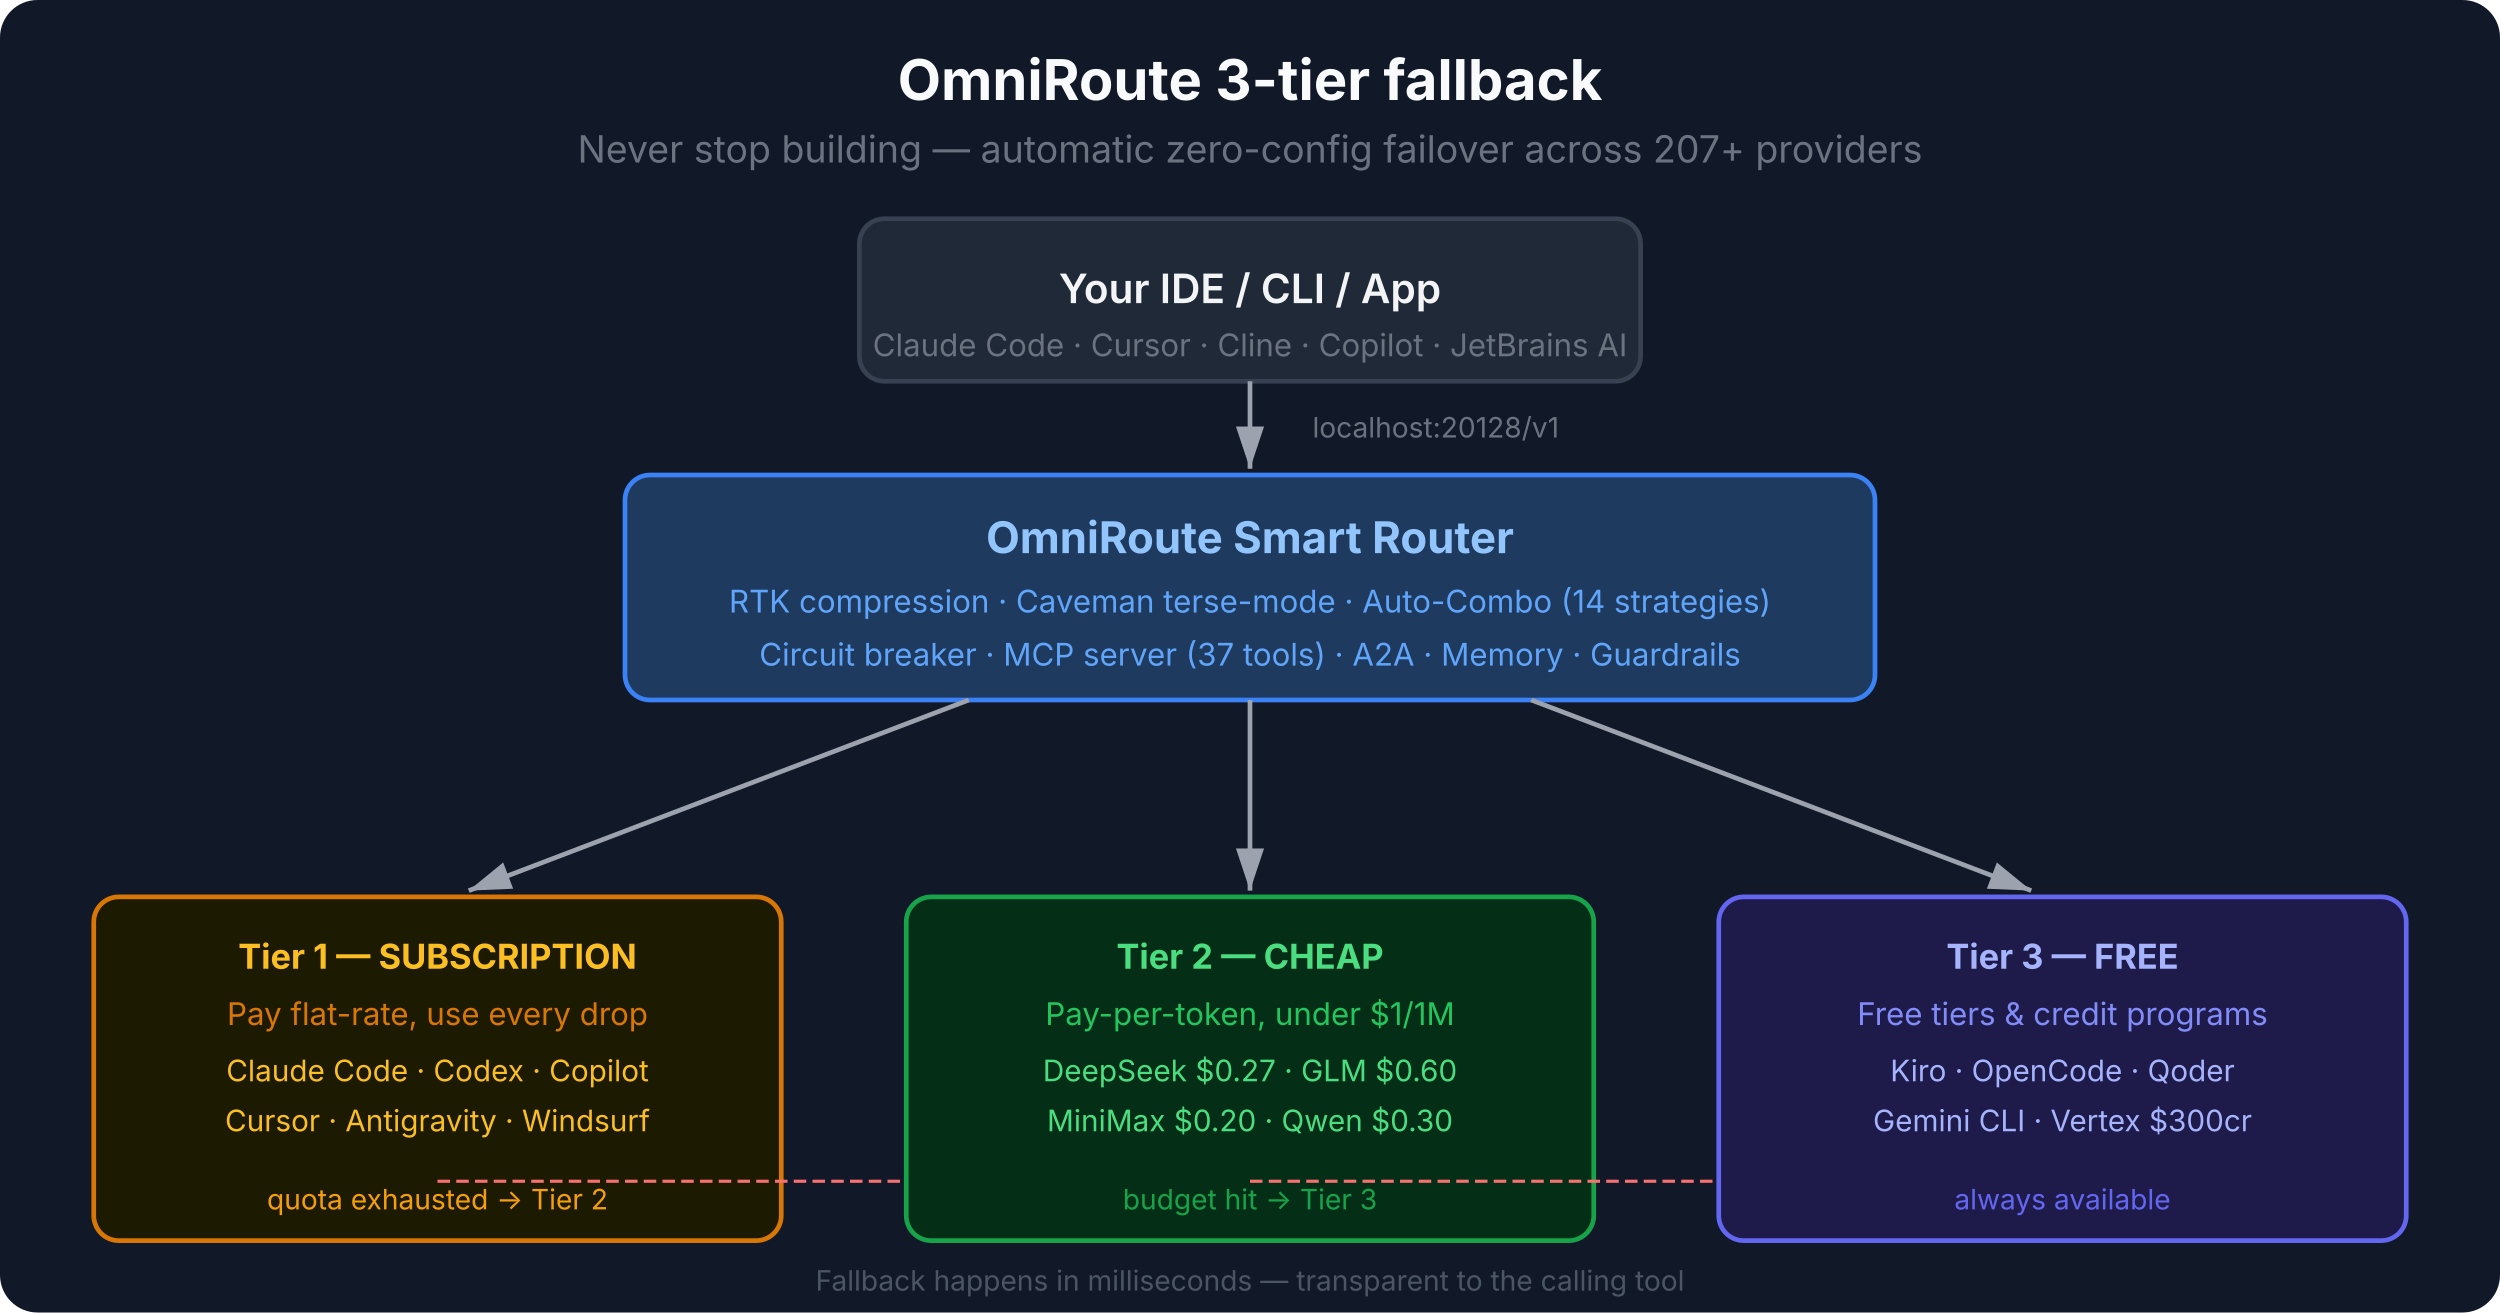
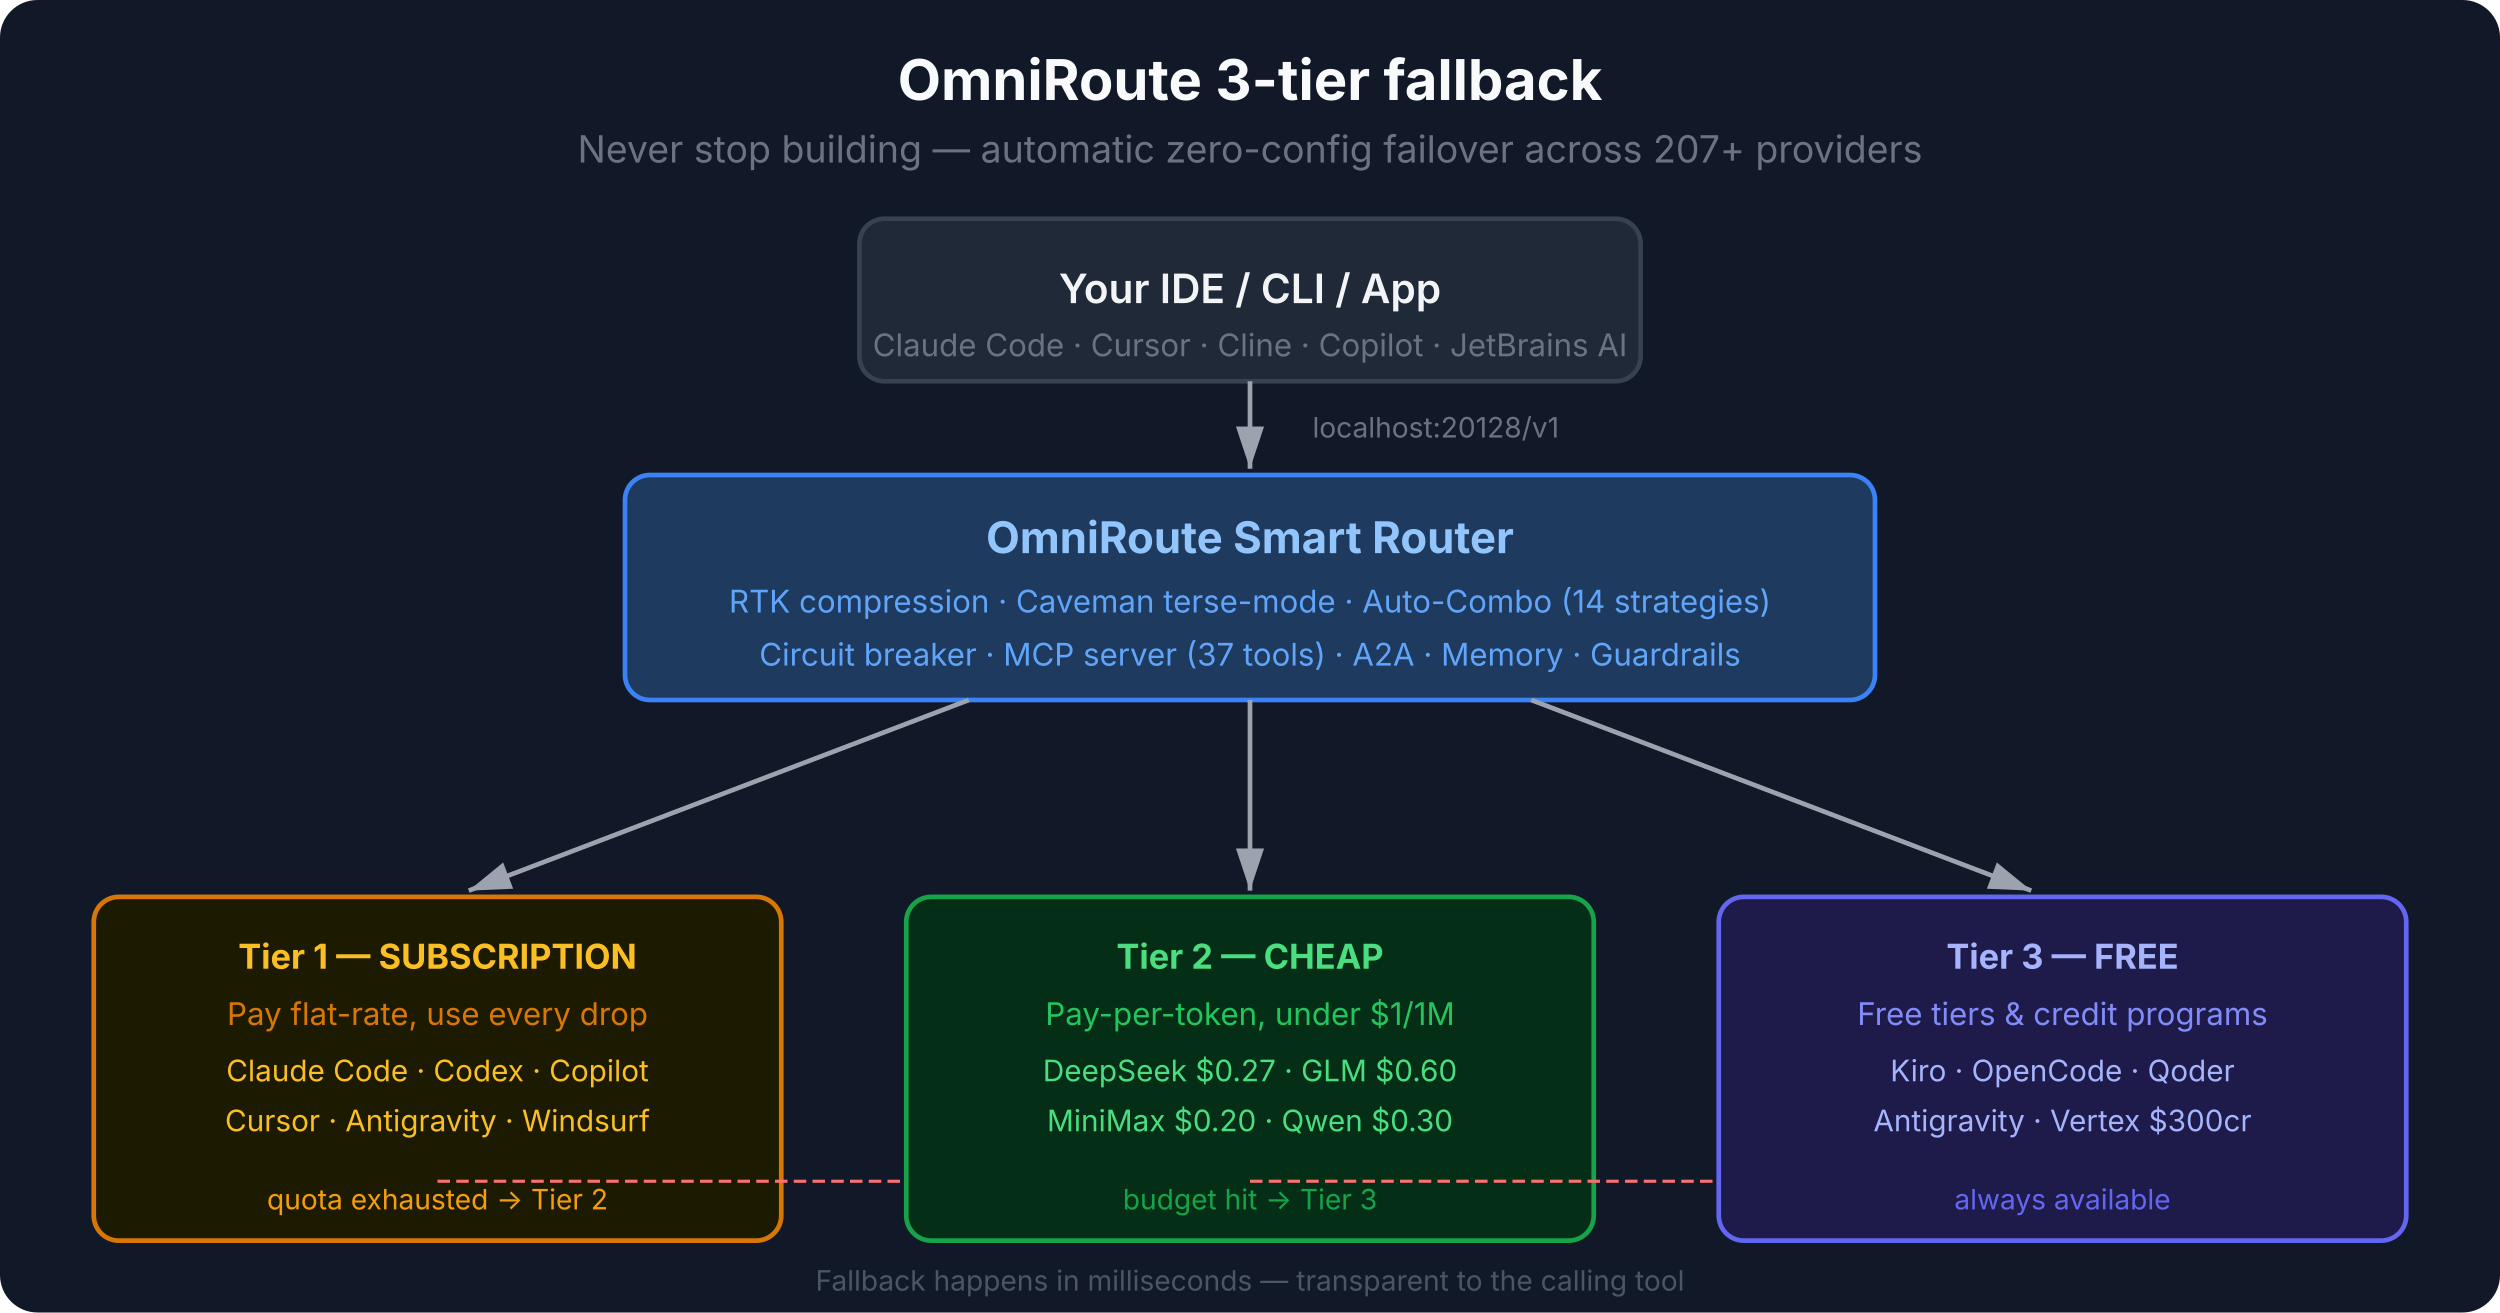
<svg xmlns="http://www.w3.org/2000/svg" viewBox="0 0 800 420" font-family="system-ui, -apple-system, sans-serif">
  <defs>
    <marker id="arrow-dark" markerWidth="10" markerHeight="10" refX="9" refY="3" orient="auto">
      <path d="M0,0 L0,6 L9,3 z" fill="#9ca3af" />
    </marker>
    <marker id="arrow-fallback-dark" markerWidth="10" markerHeight="10" refX="9" refY="3" orient="auto">
      <path d="M0,0 L0,6 L9,3 z" fill="#f87171" />
    </marker>
  </defs>
  <rect width="800" height="420" fill="#111827" rx="12" />
  <text x="400" y="32" text-anchor="middle" font-size="18" font-weight="700" fill="#f9fafb">OmniRoute 3-tier fallback</text>
  <text x="400" y="52" text-anchor="middle" font-size="12" fill="#6b7280">Never stop building — automatic zero-config failover across 207+ providers</text>
  <rect x="275" y="70" width="250" height="52" rx="8" fill="#1f2937" stroke="#374151" stroke-width="1.5" />
  <text x="400" y="97" text-anchor="middle" font-size="13" font-weight="600" fill="#f3f4f6">Your IDE / CLI / App</text>
  <text x="400" y="114" text-anchor="middle" font-size="10" fill="#6b7280">Claude Code · Cursor · Cline · Copilot · JetBrains AI</text>
  <line x1="400" y1="122" x2="400" y2="150" stroke="#9ca3af" stroke-width="1.5" marker-end="url(#arrow-dark)" />
  <text x="420" y="140" font-size="9" fill="#6b7280">localhost:20128/v1</text>
  <rect x="200" y="152" width="400" height="72" rx="8" fill="#1e3a5f" stroke="#3b82f6" stroke-width="1.5" />
  <text x="400" y="177" text-anchor="middle" font-size="14" font-weight="700" fill="#93c5fd">OmniRoute Smart Router</text>
  <text x="400" y="196" text-anchor="middle" font-size="10" fill="#60a5fa">RTK compression · Caveman terse-mode · Auto-Combo (14 strategies)</text>
  <text x="400" y="213" text-anchor="middle" font-size="10" fill="#60a5fa">Circuit breaker · MCP server (37 tools) · A2A · Memory · Guardrails</text>
  <line x1="310" y1="224" x2="150" y2="285" stroke="#9ca3af" stroke-width="1.5" marker-end="url(#arrow-dark)" />
  <line x1="400" y1="224" x2="400" y2="285" stroke="#9ca3af" stroke-width="1.5" marker-end="url(#arrow-dark)" />
  <line x1="490" y1="224" x2="650" y2="285" stroke="#9ca3af" stroke-width="1.5" marker-end="url(#arrow-dark)" />
  <rect x="30" y="287" width="220" height="110" rx="8" fill="#1c1a00" stroke="#d97706" stroke-width="1.5" />
  <text x="140" y="310" text-anchor="middle" font-size="11" font-weight="700" fill="#fbbf24">Tier 1 — SUBSCRIPTION</text>
  <text x="140" y="328" text-anchor="middle" font-size="10" fill="#d97706">Pay flat-rate, use every drop</text>
  <text x="140" y="346" text-anchor="middle" font-size="9.5" fill="#fbbf24">Claude Code · Codex · Copilot</text>
  <text x="140" y="362" text-anchor="middle" font-size="9.5" fill="#fbbf24">Cursor · Antigravity · Windsurf</text>
  <text x="140" y="387" text-anchor="middle" font-size="9" fill="#f59e0b">quota exhausted → Tier 2</text>
  <line x1="140" y1="378" x2="300" y2="378" stroke="#f87171" stroke-width="1" stroke-dasharray="4,2" marker-end="url(#arrow-fallback-dark)" />
  <rect x="290" y="287" width="220" height="110" rx="8" fill="#052e16" stroke="#16a34a" stroke-width="1.5" />
  <text x="400" y="310" text-anchor="middle" font-size="11" font-weight="700" fill="#4ade80">Tier 2 — CHEAP</text>
  <text x="400" y="328" text-anchor="middle" font-size="10" fill="#22c55e">Pay-per-token, under $1/1M</text>
  <text x="400" y="346" text-anchor="middle" font-size="9.5" fill="#4ade80">DeepSeek $0.27 · GLM $0.60</text>
  <text x="400" y="362" text-anchor="middle" font-size="9.5" fill="#4ade80">MiniMax $0.20 · Qwen $0.30</text>
  <text x="400" y="387" text-anchor="middle" font-size="9" fill="#16a34a">budget hit → Tier 3</text>
  <line x1="400" y1="378" x2="560" y2="378" stroke="#f87171" stroke-width="1" stroke-dasharray="4,2" marker-end="url(#arrow-fallback-dark)" />
  <rect x="550" y="287" width="220" height="110" rx="8" fill="#1e1b4b" stroke="#6366f1" stroke-width="1.5" />
  <text x="660" y="310" text-anchor="middle" font-size="11" font-weight="700" fill="#a5b4fc">Tier 3 — FREE</text>
  <text x="660" y="328" text-anchor="middle" font-size="10" fill="#818cf8">Free tiers &amp; credit programs</text>
  <text x="660" y="346" text-anchor="middle" font-size="9.5" fill="#a5b4fc">Kiro · OpenCode · Qoder</text>
-   <text x="660" y="362" text-anchor="middle" font-size="9.5" fill="#a5b4fc">Gemini CLI · Vertex $300cr</text>
+   <text x="660" y="362" text-anchor="middle" font-size="9.5" fill="#a5b4fc">Antigravity · Vertex $300cr</text>
  <text x="660" y="387" text-anchor="middle" font-size="9" fill="#6366f1">always available</text>
  <text x="400" y="413" text-anchor="middle" font-size="9" fill="#4b5563">Fallback happens in milliseconds — transparent to the calling tool</text>
</svg>
